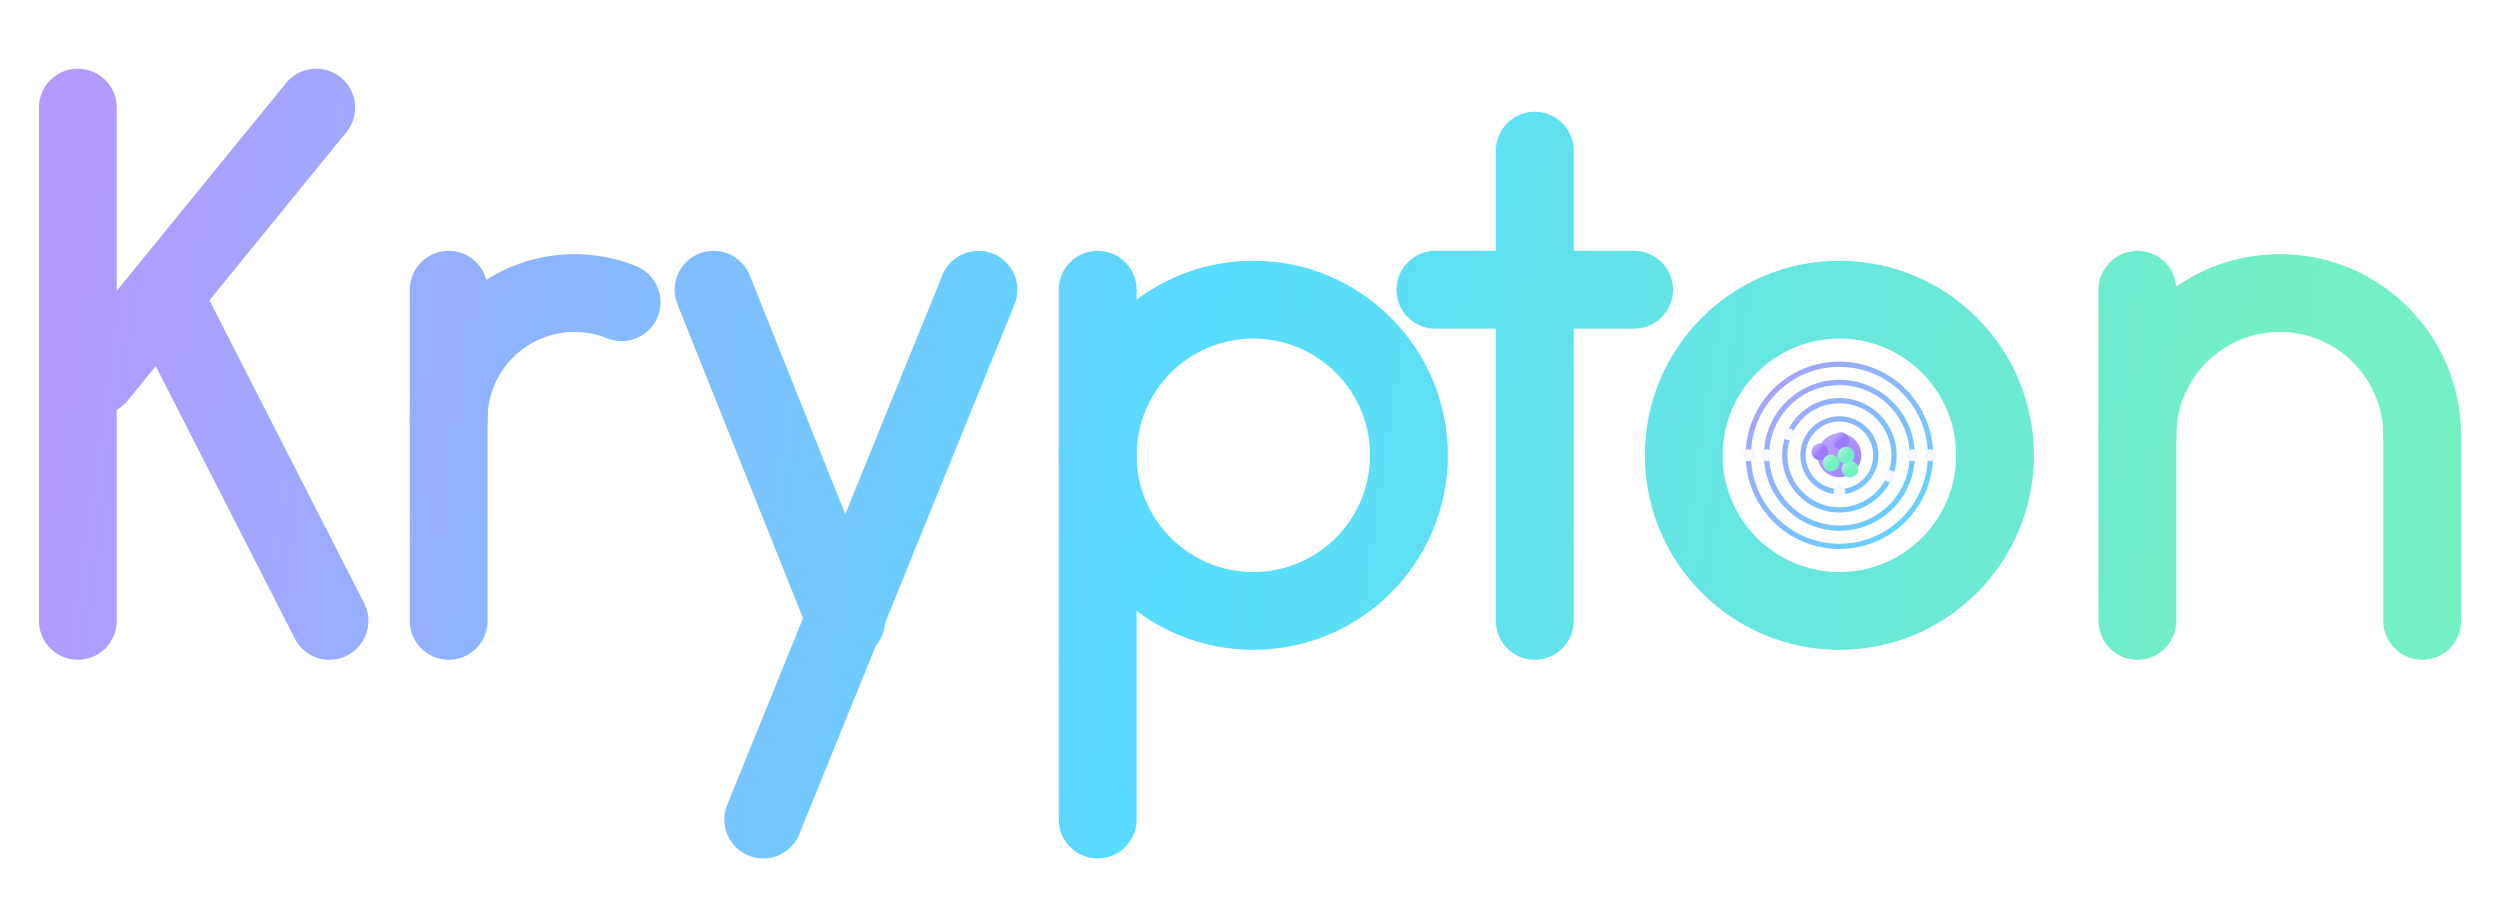
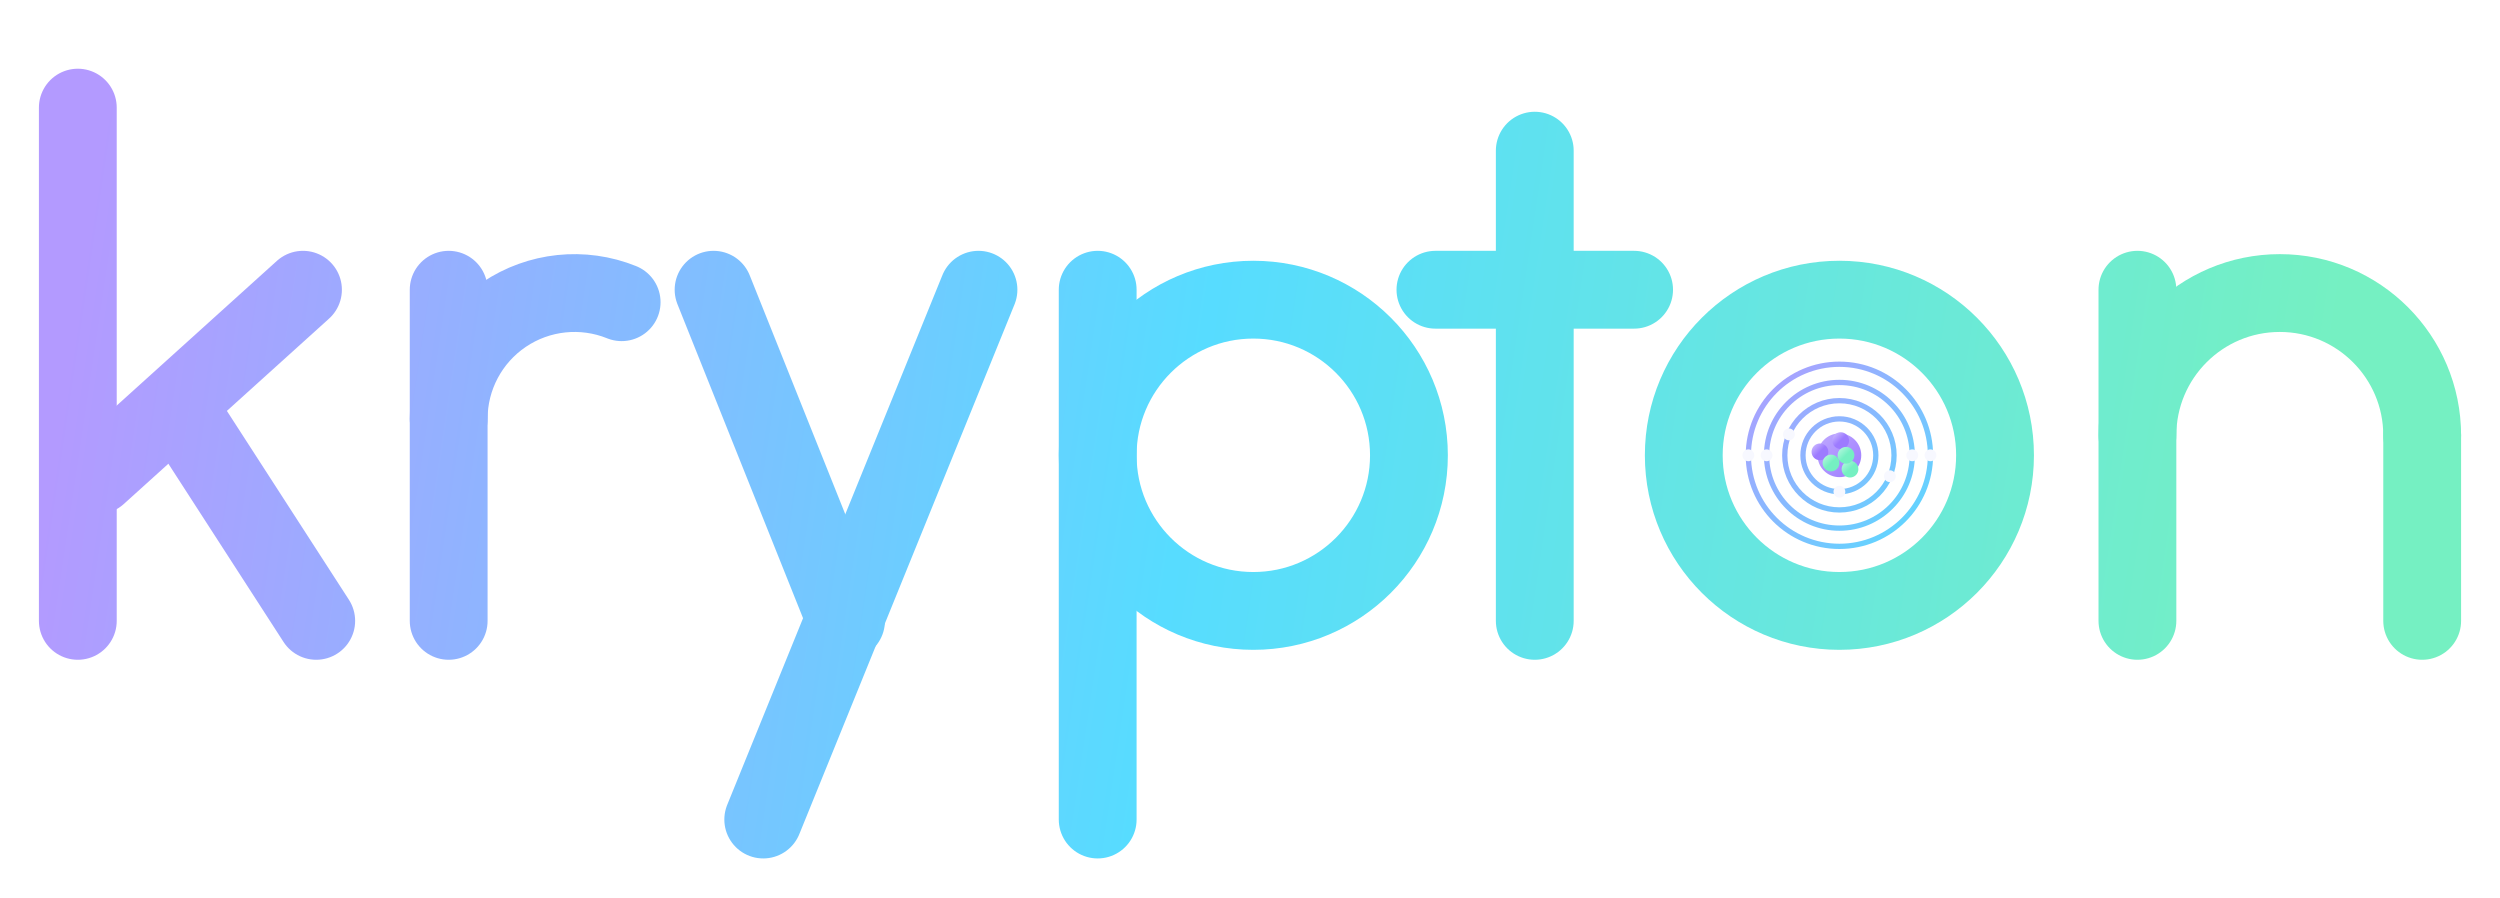
- <svg xmlns="http://www.w3.org/2000/svg" viewBox="0 0 1510 542" width="1510" height="542" role="img" aria-label="Krypton">
+ <svg xmlns="http://www.w3.org/2000/svg" viewBox="0 0 1510 542" width="1510" height="542" role="img" aria-label="krypton">
  <defs>
    <linearGradient id="vibey-krypton-g0" x1="47" y1="175" x2="1387" y2="375" gradientUnits="userSpaceOnUse">
      <stop offset="0" stop-color="#b39aff" stop-opacity="1" />
      <stop offset="0.5" stop-color="#57dcff" stop-opacity="1" />
      <stop offset="1" stop-color="#75f0c2" stop-opacity="1" />
    </linearGradient>
    <linearGradient id="vibey-krypton-g1" x1="47" y1="175" x2="1387" y2="375" gradientUnits="userSpaceOnUse">
      <stop offset="0" stop-color="#b39aff" stop-opacity="1" />
      <stop offset="0.5" stop-color="#57dcff" stop-opacity="1" />
      <stop offset="1" stop-color="#75f0c2" stop-opacity="1" />
    </linearGradient>
    <linearGradient id="vibey-krypton-g2" x1="47" y1="175" x2="1387" y2="375" gradientUnits="userSpaceOnUse">
      <stop offset="0" stop-color="#b39aff" stop-opacity="1" />
      <stop offset="0.5" stop-color="#57dcff" stop-opacity="1" />
      <stop offset="1" stop-color="#75f0c2" stop-opacity="1" />
    </linearGradient>
    <linearGradient id="vibey-krypton-g3" x1="47" y1="175" x2="1387" y2="375" gradientUnits="userSpaceOnUse">
      <stop offset="0" stop-color="#b39aff" stop-opacity="1" />
      <stop offset="0.5" stop-color="#57dcff" stop-opacity="1" />
      <stop offset="1" stop-color="#75f0c2" stop-opacity="1" />
    </linearGradient>
    <linearGradient id="vibey-krypton-g4" x1="47" y1="175" x2="1387" y2="375" gradientUnits="userSpaceOnUse">
      <stop offset="0" stop-color="#b39aff" stop-opacity="1" />
      <stop offset="0.5" stop-color="#57dcff" stop-opacity="1" />
      <stop offset="1" stop-color="#75f0c2" stop-opacity="1" />
    </linearGradient>
    <linearGradient id="vibey-krypton-g5" x1="47" y1="175" x2="1387" y2="375" gradientUnits="userSpaceOnUse">
      <stop offset="0" stop-color="#b39aff" stop-opacity="1" />
      <stop offset="0.5" stop-color="#57dcff" stop-opacity="1" />
      <stop offset="1" stop-color="#75f0c2" stop-opacity="1" />
    </linearGradient>
    <linearGradient id="vibey-krypton-g6" x1="47" y1="175" x2="1387" y2="375" gradientUnits="userSpaceOnUse">
      <stop offset="0" stop-color="#b39aff" stop-opacity="1" />
      <stop offset="0.5" stop-color="#57dcff" stop-opacity="1" />
      <stop offset="1" stop-color="#75f0c2" stop-opacity="1" />
    </linearGradient>
    <linearGradient id="vibey-krypton-g7" x1="47" y1="175" x2="1387" y2="375" gradientUnits="userSpaceOnUse">
      <stop offset="0" stop-color="#b39aff" stop-opacity="1" />
      <stop offset="0.5" stop-color="#57dcff" stop-opacity="1" />
      <stop offset="1" stop-color="#75f0c2" stop-opacity="1" />
    </linearGradient>
    <linearGradient id="vibey-krypton-g8" x1="47" y1="175" x2="1387" y2="375" gradientUnits="userSpaceOnUse">
      <stop offset="0" stop-color="#b39aff" stop-opacity="1" />
      <stop offset="0.5" stop-color="#57dcff" stop-opacity="1" />
      <stop offset="1" stop-color="#75f0c2" stop-opacity="1" />
    </linearGradient>
    <linearGradient id="vibey-krypton-g9" x1="47" y1="175" x2="1387" y2="375" gradientUnits="userSpaceOnUse">
      <stop offset="0" stop-color="#b39aff" stop-opacity="1" />
      <stop offset="0.5" stop-color="#57dcff" stop-opacity="1" />
      <stop offset="1" stop-color="#75f0c2" stop-opacity="1" />
    </linearGradient>
    <linearGradient id="vibey-krypton-g10" x1="47" y1="175" x2="1387" y2="375" gradientUnits="userSpaceOnUse">
      <stop offset="0" stop-color="#b39aff" stop-opacity="1" />
      <stop offset="0.5" stop-color="#57dcff" stop-opacity="1" />
      <stop offset="1" stop-color="#75f0c2" stop-opacity="1" />
    </linearGradient>
    <linearGradient id="vibey-krypton-g11" x1="47" y1="175" x2="1387" y2="375" gradientUnits="userSpaceOnUse">
      <stop offset="0" stop-color="#b39aff" stop-opacity="1" />
      <stop offset="0.5" stop-color="#57dcff" stop-opacity="1" />
      <stop offset="1" stop-color="#75f0c2" stop-opacity="1" />
    </linearGradient>
    <linearGradient id="vibey-krypton-g12" x1="47" y1="175" x2="1387" y2="375" gradientUnits="userSpaceOnUse">
      <stop offset="0" stop-color="#b39aff" stop-opacity="1" />
      <stop offset="0.5" stop-color="#57dcff" stop-opacity="1" />
      <stop offset="1" stop-color="#75f0c2" stop-opacity="1" />
    </linearGradient>
    <linearGradient id="vibey-krypton-g13" x1="47" y1="175" x2="1387" y2="375" gradientUnits="userSpaceOnUse">
      <stop offset="0" stop-color="#b39aff" stop-opacity="1" />
      <stop offset="0.5" stop-color="#57dcff" stop-opacity="1" />
      <stop offset="1" stop-color="#75f0c2" stop-opacity="1" />
    </linearGradient>
    <linearGradient id="vibey-krypton-g14" x1="47" y1="175" x2="1387" y2="375" gradientUnits="userSpaceOnUse">
      <stop offset="0" stop-color="#b39aff" stop-opacity="1" />
      <stop offset="0.5" stop-color="#57dcff" stop-opacity="1" />
      <stop offset="1" stop-color="#75f0c2" stop-opacity="1" />
    </linearGradient>
    <linearGradient id="vibey-krypton-g15" x1="1056" y1="220" x2="1166" y2="330" gradientUnits="userSpaceOnUse">
      <stop offset="0" stop-color="#b39aff" stop-opacity="1" />
      <stop offset="1" stop-color="#57dcff" stop-opacity="1" />
    </linearGradient>
    <linearGradient id="vibey-krypton-g16" x1="1056" y1="220" x2="1166" y2="330" gradientUnits="userSpaceOnUse">
      <stop offset="0" stop-color="#b39aff" stop-opacity="1" />
      <stop offset="1" stop-color="#57dcff" stop-opacity="1" />
    </linearGradient>
    <linearGradient id="vibey-krypton-g17" x1="1056" y1="220" x2="1166" y2="330" gradientUnits="userSpaceOnUse">
      <stop offset="0" stop-color="#b39aff" stop-opacity="1" />
      <stop offset="1" stop-color="#57dcff" stop-opacity="1" />
    </linearGradient>
    <linearGradient id="vibey-krypton-g18" x1="1056" y1="220" x2="1166" y2="330" gradientUnits="userSpaceOnUse">
      <stop offset="0" stop-color="#b39aff" stop-opacity="1" />
      <stop offset="1" stop-color="#57dcff" stop-opacity="1" />
    </linearGradient>
    <linearGradient id="vibey-krypton-g19" x1="1097.8" y1="261.8" x2="1124.2" y2="288.2" gradientUnits="userSpaceOnUse">
      <stop offset="0" stop-color="#bfa9ff" stop-opacity="1" />
      <stop offset="1" stop-color="#9d7bff" stop-opacity="1" />
    </linearGradient>
    <linearGradient id="vibey-krypton-g20" x1="1094.177" y1="267.855" x2="1104.308" y2="277.986" gradientUnits="userSpaceOnUse">
      <stop offset="0" stop-color="#d3c4ff" stop-opacity="1" />
      <stop offset="0.5" stop-color="#9d7bff" stop-opacity="1" />
      <stop offset="1" stop-color="#9d7bff" stop-opacity="1" />
    </linearGradient>
    <linearGradient id="vibey-krypton-g21" x1="1112.341" y1="278.291" x2="1122.472" y2="288.422" gradientUnits="userSpaceOnUse">
      <stop offset="0" stop-color="#c1f8e4" stop-opacity="1" />
      <stop offset="0.5" stop-color="#75f0c2" stop-opacity="1" />
      <stop offset="1" stop-color="#75f0c2" stop-opacity="1" />
    </linearGradient>
    <linearGradient id="vibey-krypton-g22" x1="1106.712" y1="261.069" x2="1116.844" y2="271.2" gradientUnits="userSpaceOnUse">
      <stop offset="0" stop-color="#d3c4ff" stop-opacity="1" />
      <stop offset="0.5" stop-color="#9d7bff" stop-opacity="1" />
      <stop offset="1" stop-color="#9d7bff" stop-opacity="1" />
    </linearGradient>
    <linearGradient id="vibey-krypton-g23" x1="1100.851" y1="274.591" x2="1110.983" y2="284.722" gradientUnits="userSpaceOnUse">
      <stop offset="0" stop-color="#c1f8e4" stop-opacity="1" />
      <stop offset="0.5" stop-color="#75f0c2" stop-opacity="1" />
      <stop offset="1" stop-color="#75f0c2" stop-opacity="1" />
    </linearGradient>
    <linearGradient id="vibey-krypton-g24" x1="1109.914" y1="269.934" x2="1120.046" y2="280.066" gradientUnits="userSpaceOnUse">
      <stop offset="0" stop-color="#c1f8e4" stop-opacity="1" />
      <stop offset="0.5" stop-color="#75f0c2" stop-opacity="1" />
      <stop offset="1" stop-color="#75f0c2" stop-opacity="1" />
    </linearGradient>
  </defs>
  <line x1="47" y1="65" x2="47" y2="375" stroke="url(#vibey-krypton-g0)" stroke-width="47" stroke-linecap="round" />
-   <line x1="191" y1="65" x2="59" y2="227" stroke="url(#vibey-krypton-g1)" stroke-width="47" stroke-linecap="round" />
-   <line x1="103" y1="187" x2="199" y2="375" stroke="url(#vibey-krypton-g2)" stroke-width="47" stroke-linecap="round" />
+   <line x1="183" y1="175" x2="59" y2="287" stroke="url(#vibey-krypton-g1)" stroke-width="47" stroke-linecap="round" />
+   <line x1="107" y1="245" x2="191" y2="375" stroke="url(#vibey-krypton-g2)" stroke-width="47" stroke-linecap="round" />
  <line x1="271" y1="175" x2="271" y2="375" stroke="url(#vibey-krypton-g3)" stroke-width="47" stroke-linecap="round" />
  <path d="M271 253A76 76 0 0 1 375.47 182.534" fill="none" stroke="url(#vibey-krypton-g4)" stroke-width="47" stroke-linecap="round" />
  <line x1="431" y1="175" x2="511" y2="375" stroke="url(#vibey-krypton-g5)" stroke-width="47" stroke-linecap="round" />
  <line x1="591" y1="175" x2="461" y2="495" stroke="url(#vibey-krypton-g6)" stroke-width="47" stroke-linecap="round" />
  <line x1="663" y1="175" x2="663" y2="495" stroke="url(#vibey-krypton-g7)" stroke-width="47" stroke-linecap="round" />
  <circle cx="757" cy="275" r="94" fill="none" stroke="url(#vibey-krypton-g8)" stroke-width="47" />
  <line x1="927" y1="91" x2="927" y2="375" stroke="url(#vibey-krypton-g9)" stroke-width="47" stroke-linecap="round" />
  <line x1="867" y1="175" x2="987" y2="175" stroke="url(#vibey-krypton-g10)" stroke-width="47" stroke-linecap="round" />
  <line x1="1291" y1="175" x2="1291" y2="375" stroke="url(#vibey-krypton-g11)" stroke-width="47" stroke-linecap="round" />
  <path d="M1291 263A86 86 0 0 1 1463 263" fill="none" stroke="url(#vibey-krypton-g12)" stroke-width="47" stroke-linecap="round" />
  <line x1="1463" y1="263" x2="1463" y2="375" stroke="url(#vibey-krypton-g13)" stroke-width="47" stroke-linecap="round" />
  <circle cx="1111" cy="275" r="94" fill="none" stroke="url(#vibey-krypton-g14)" stroke-width="47" />
  <ellipse cx="1111" cy="275" rx="22" ry="22" transform="rotate(0 1111 275)" fill="none" stroke="url(#vibey-krypton-g15)" stroke-width="3.19" />
  <ellipse cx="1111" cy="275" rx="33" ry="33" transform="rotate(0 1111 275)" fill="none" stroke="url(#vibey-krypton-g16)" stroke-width="3.19" />
  <ellipse cx="1111" cy="275" rx="44" ry="44" transform="rotate(0 1111 275)" fill="none" stroke="url(#vibey-krypton-g17)" stroke-width="3.19" />
  <ellipse cx="1111" cy="275" rx="55" ry="55" transform="rotate(0 1111 275)" fill="none" stroke="url(#vibey-krypton-g18)" stroke-width="3.19" />
  <circle cx="1111" cy="275" r="13.2" fill="url(#vibey-krypton-g19)" />
  <circle cx="1099.243" cy="272.92" r="5.066" fill="url(#vibey-krypton-g20)" />
  <circle cx="1117.407" cy="283.357" r="5.066" fill="url(#vibey-krypton-g21)" />
  <circle cx="1111.778" cy="266.135" r="5.066" fill="url(#vibey-krypton-g22)" />
  <circle cx="1105.917" cy="279.656" r="5.066" fill="url(#vibey-krypton-g23)" />
  <circle cx="1114.98" cy="275" r="5.066" fill="url(#vibey-krypton-g24)" />
  <circle cx="1111" cy="297" r="3.575" fill="#f7f8ff" />
  <circle cx="1141.488" cy="287.629" r="3.575" fill="#f7f8ff" />
  <circle cx="1080.512" cy="262.371" r="3.575" fill="#f7f8ff" />
  <circle cx="1155" cy="275" r="3.575" fill="#f7f8ff" />
  <circle cx="1067" cy="275" r="3.575" fill="#f7f8ff" />
  <circle cx="1166" cy="275" r="3.575" fill="#f7f8ff" />
  <circle cx="1056" cy="275" r="3.575" fill="#f7f8ff" />
</svg>
